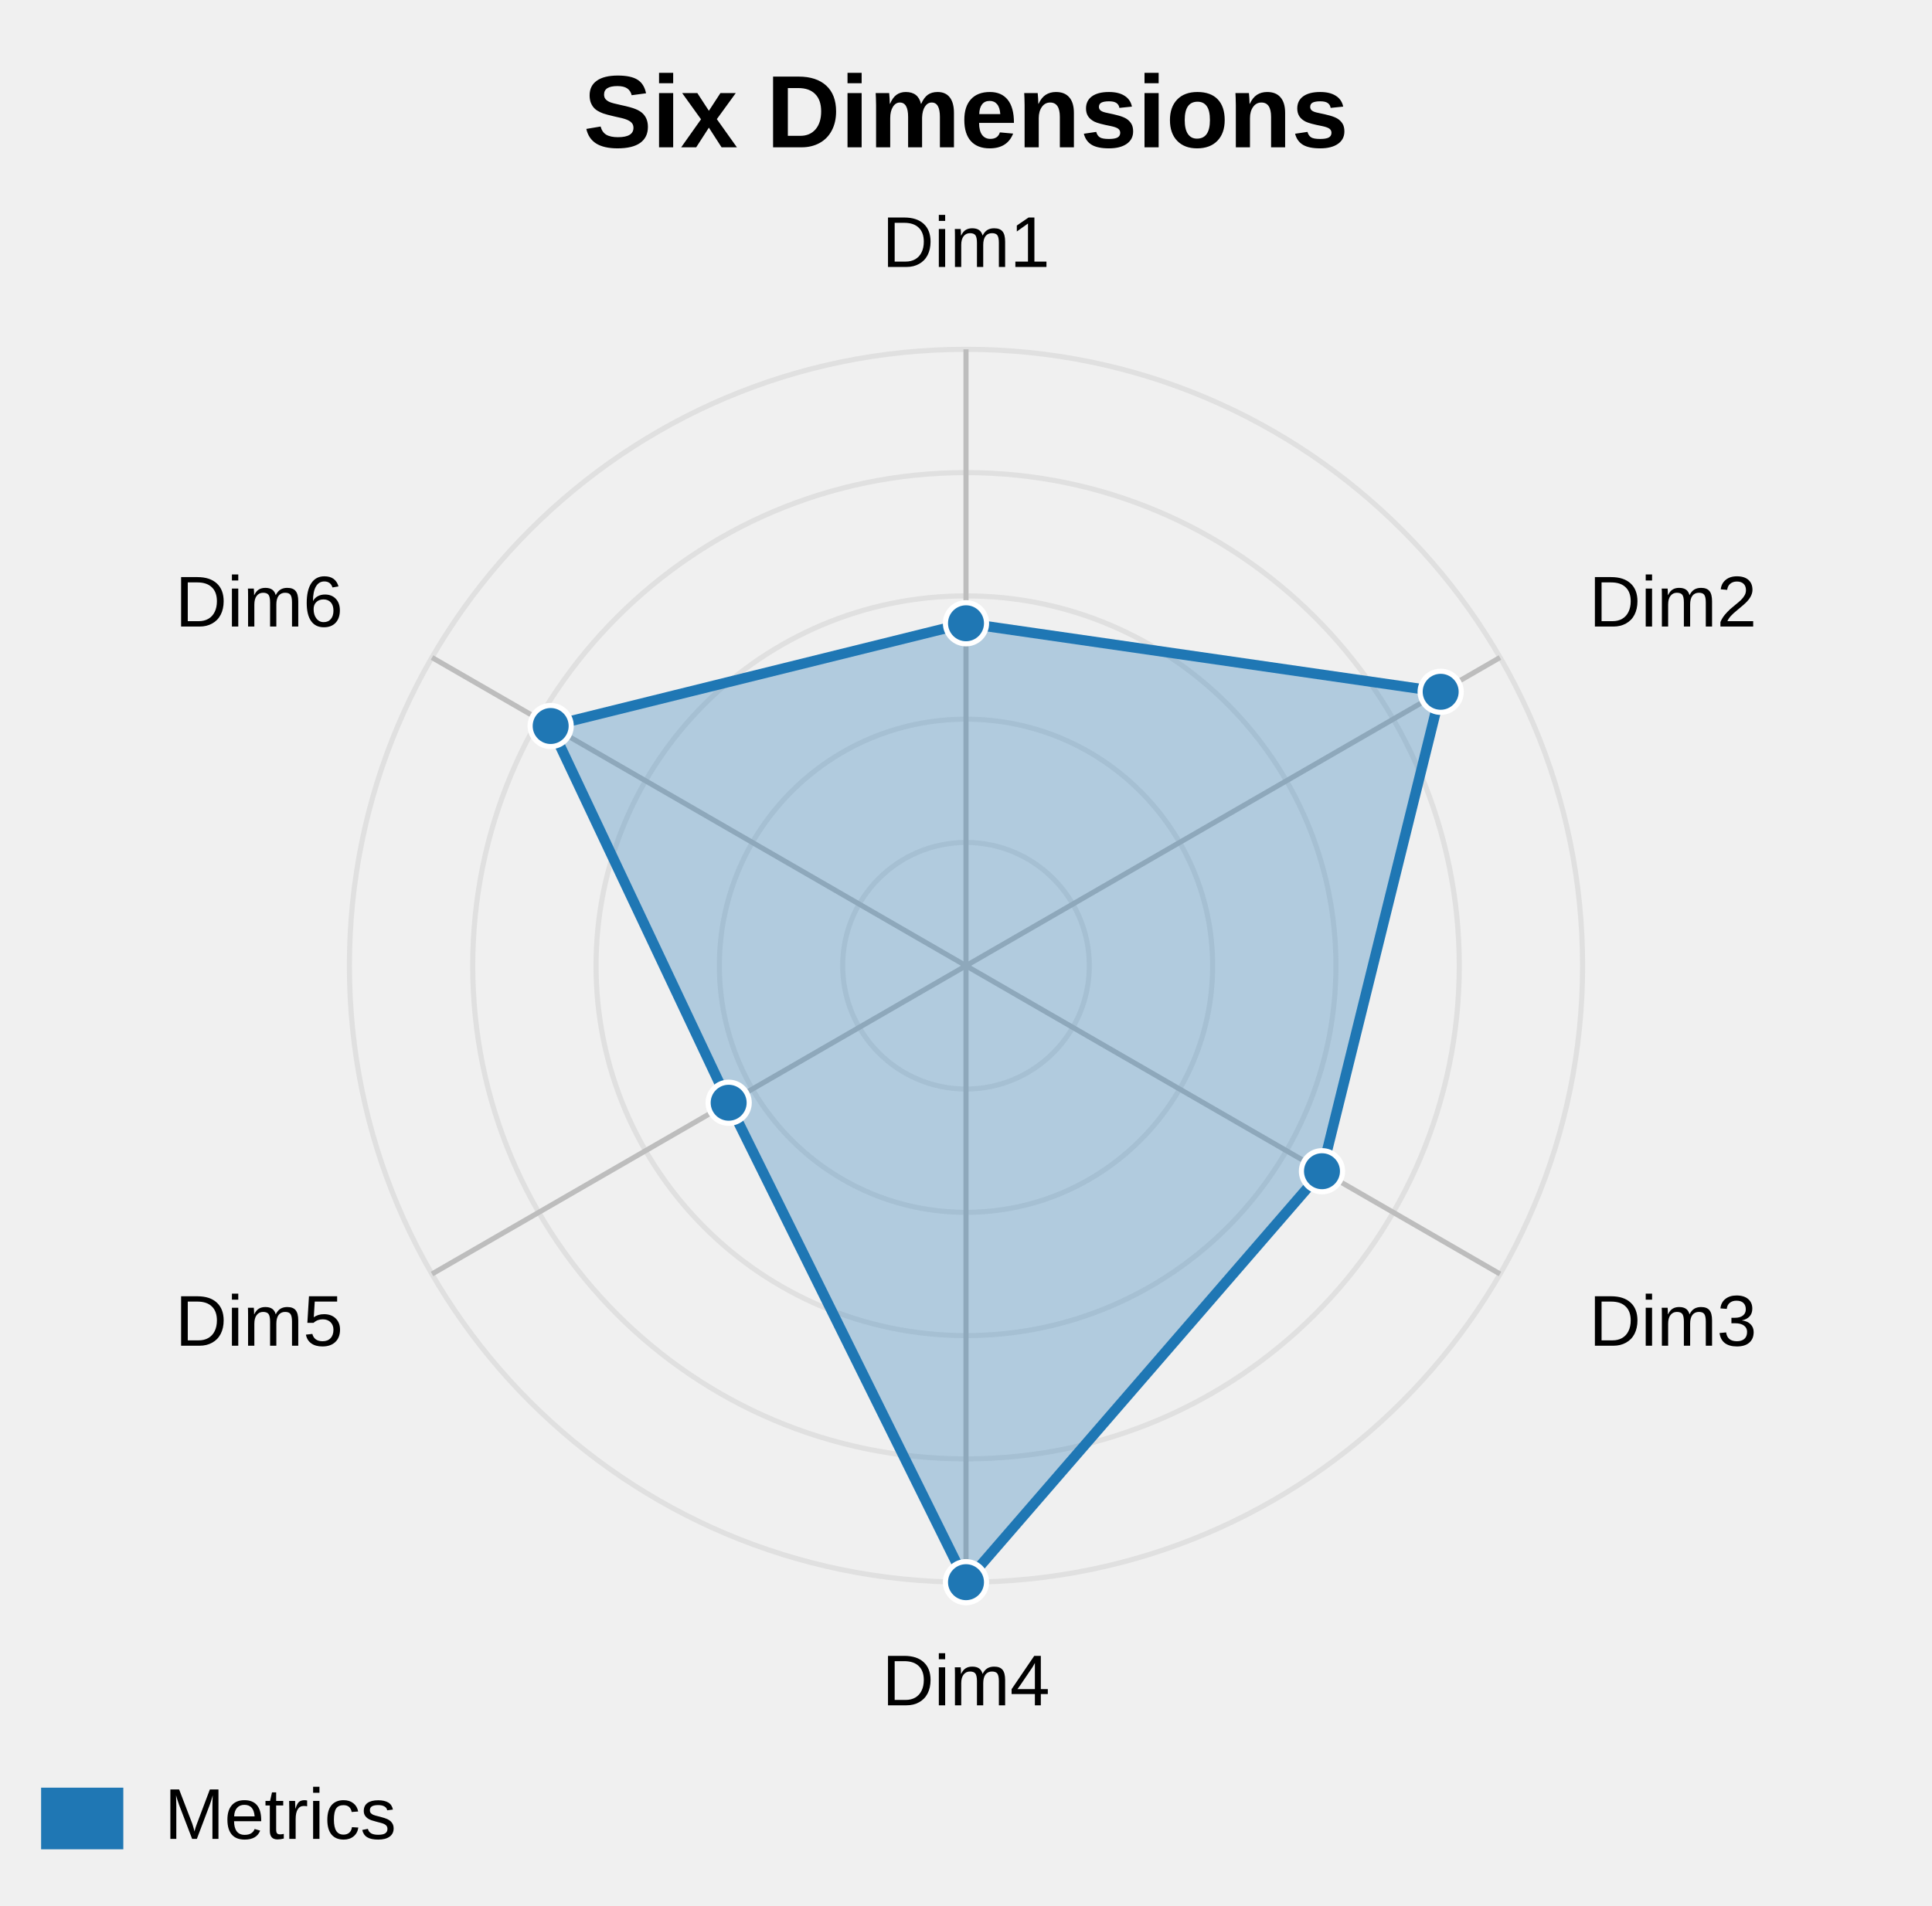
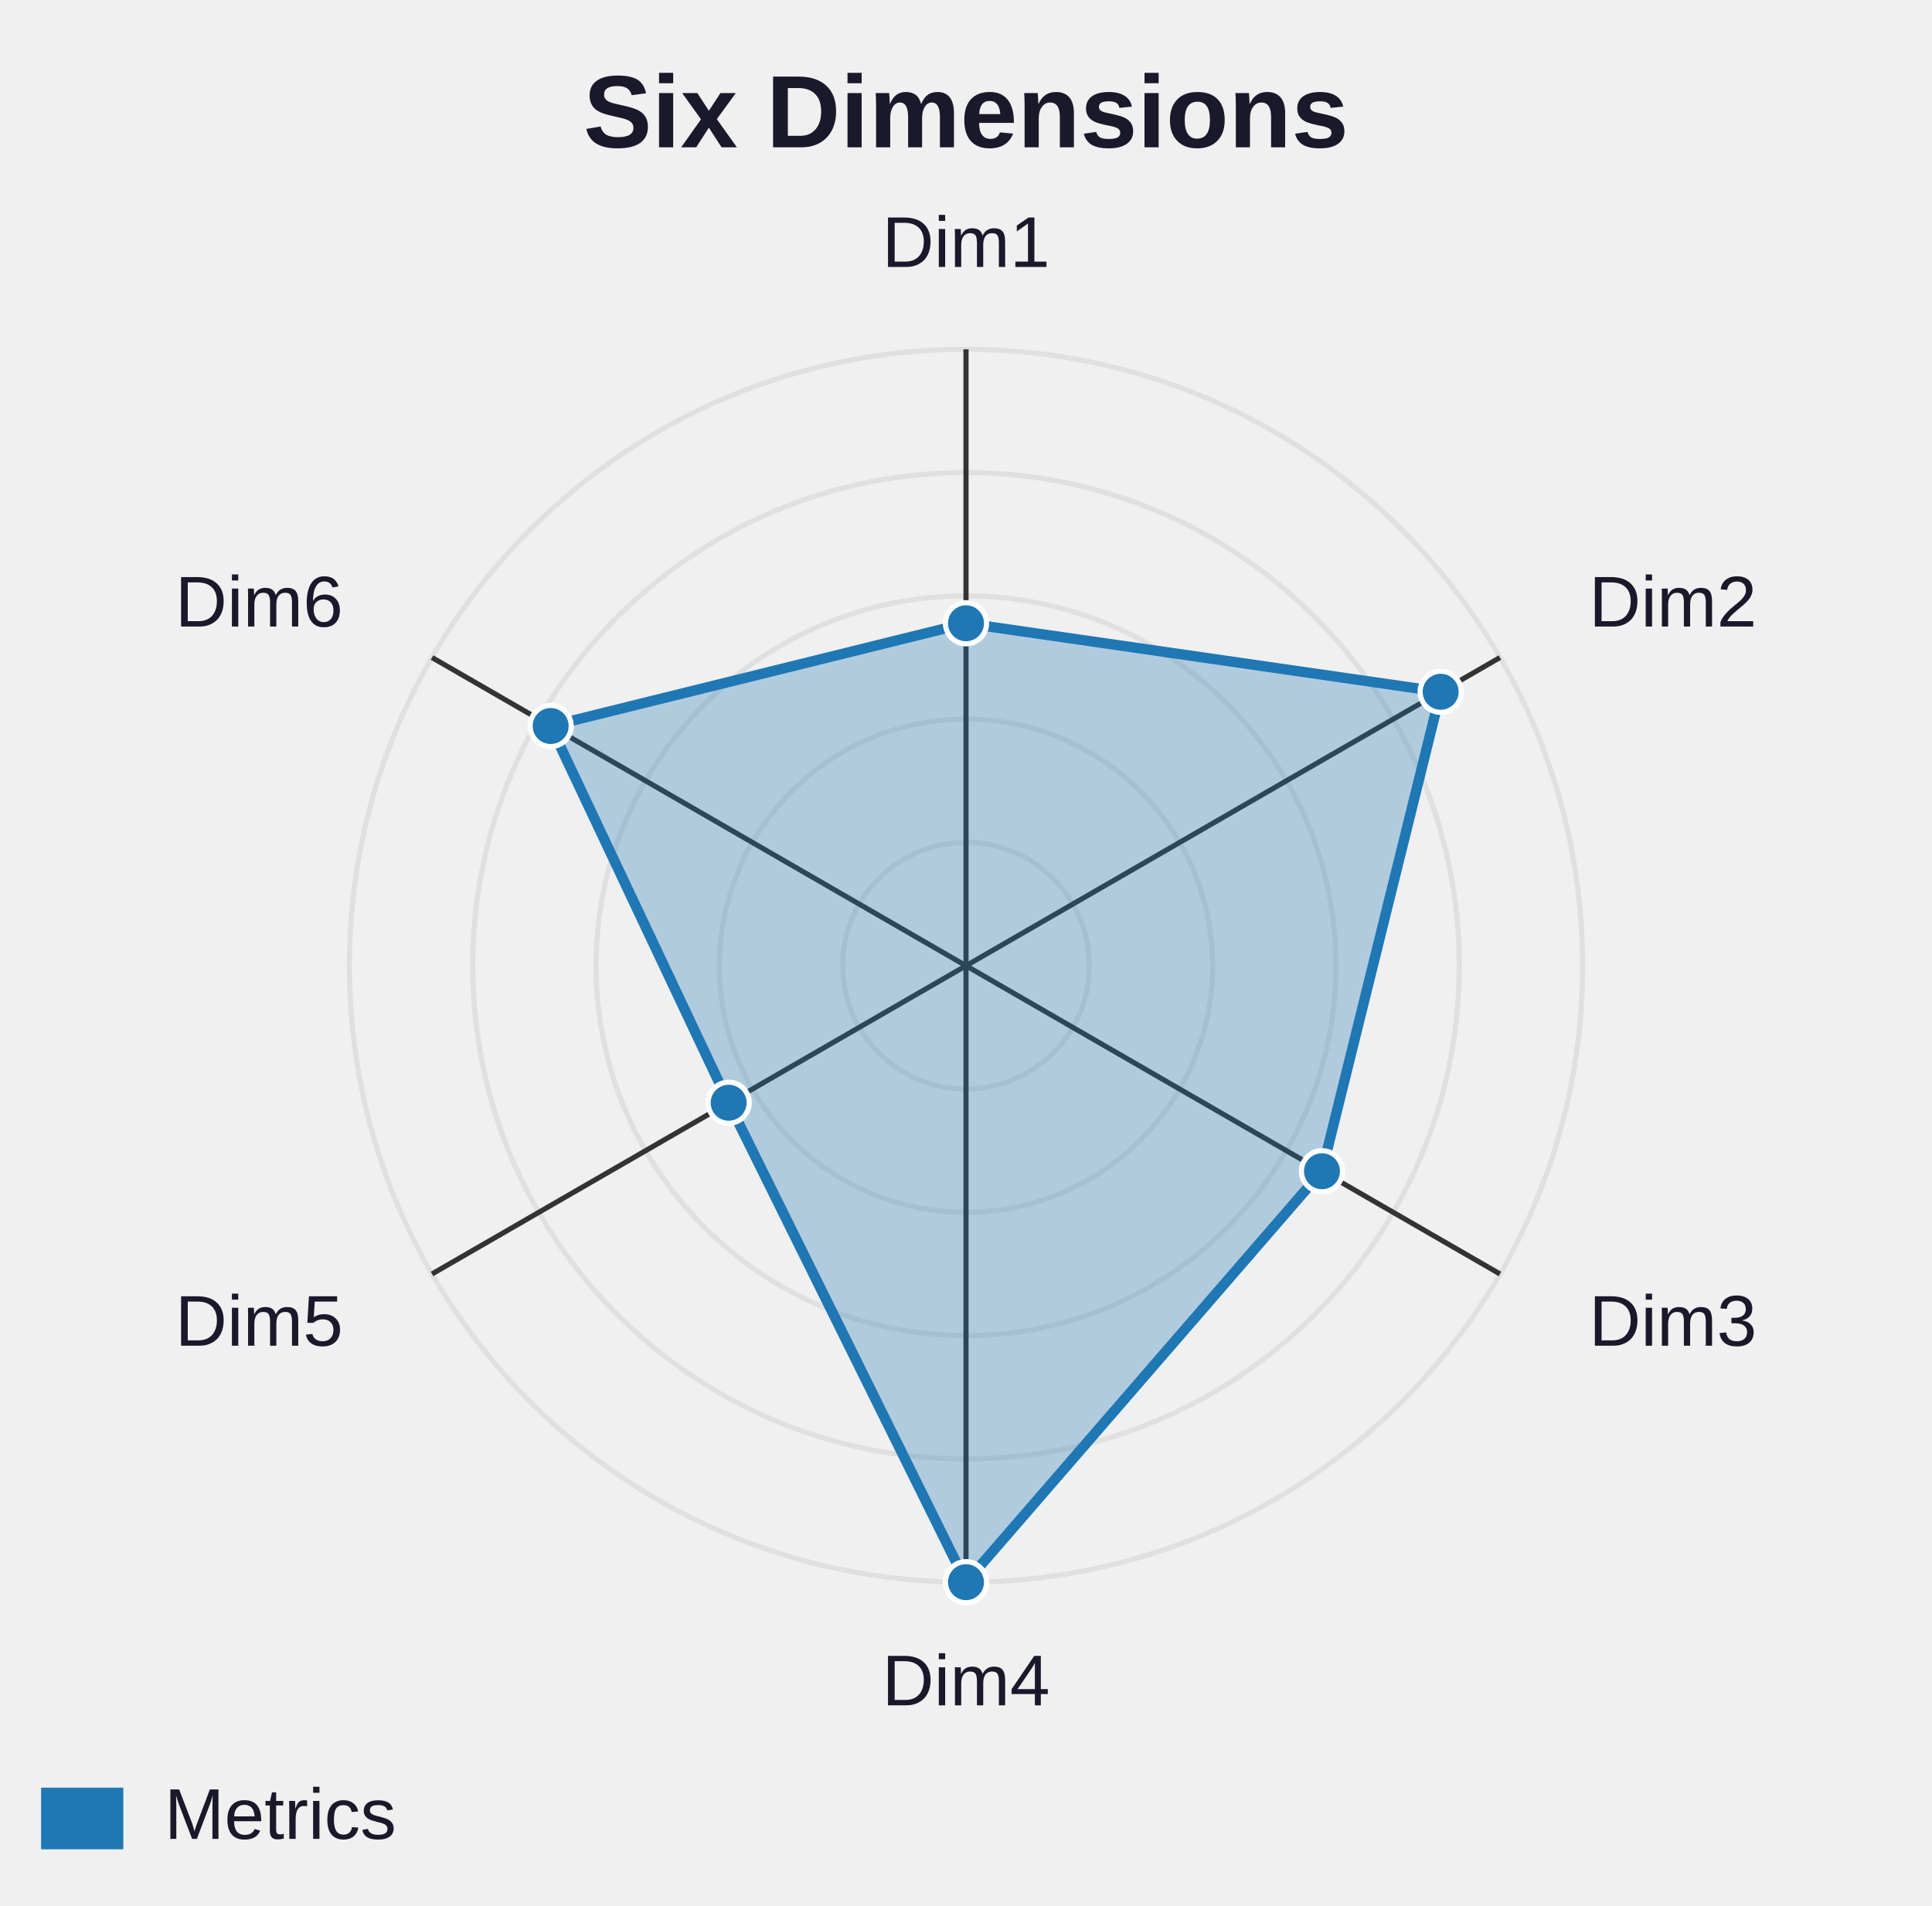
<svg xmlns="http://www.w3.org/2000/svg" id="mermaid-svg" width="100%" viewBox="0 0 376 371" style="max-width: 376px;" role="graphics-document document">
  <g transform="translate(8,8)">
-     <text x="180" y="15" text-anchor="middle" dominant-baseline="middle" font-size="20px" font-family="'trebuchet ms', verdana, arial, sans-serif" font-weight="bold">Six Dimensions</text>
-     <circle cx="180" cy="180" r="24" fill="none" stroke="#E0E0E0" stroke-width="1" />
-     <circle cx="180" cy="180" r="48" fill="none" stroke="#E0E0E0" stroke-width="1" />
-     <circle cx="180" cy="180" r="72" fill="none" stroke="#E0E0E0" stroke-width="1" />
-     <circle cx="180" cy="180" r="96" fill="none" stroke="#E0E0E0" stroke-width="1" />
-     <circle cx="180" cy="180" r="120" fill="none" stroke="#E0E0E0" stroke-width="1" />
-     <line x1="180" y1="180" x2="180" y2="60" stroke="#BDBDBD" stroke-width="1" />
-     <text x="180" y="40" text-anchor="middle" dominant-baseline="middle" font-size="14px" font-family="'trebuchet ms', verdana, arial, sans-serif">Dim1</text>
-     <line x1="180" y1="180" x2="283.92" y2="120" stroke="#BDBDBD" stroke-width="1" />
-     <text x="301.24" y="110" text-anchor="start" dominant-baseline="middle" font-size="14px" font-family="'trebuchet ms', verdana, arial, sans-serif">Dim2</text>
-     <line x1="180" y1="180" x2="283.92" y2="240" stroke="#BDBDBD" stroke-width="1" />
-     <text x="301.24" y="250" text-anchor="start" dominant-baseline="middle" font-size="14px" font-family="'trebuchet ms', verdana, arial, sans-serif">Dim3</text>
-     <line x1="180" y1="180" x2="180" y2="300" stroke="#BDBDBD" stroke-width="1" />
-     <text x="180" y="320" text-anchor="middle" dominant-baseline="middle" font-size="14px" font-family="'trebuchet ms', verdana, arial, sans-serif">Dim4</text>
-     <line x1="180" y1="180" x2="76.08" y2="240" stroke="#BDBDBD" stroke-width="1" />
-     <text x="58.76" y="250" text-anchor="end" dominant-baseline="middle" font-size="14px" font-family="'trebuchet ms', verdana, arial, sans-serif">Dim5</text>
-     <line x1="180" y1="180" x2="76.08" y2="120" stroke="#BDBDBD" stroke-width="1" />
-     <text x="58.76" y="110" text-anchor="end" dominant-baseline="middle" font-size="14px" font-family="'trebuchet ms', verdana, arial, sans-serif">Dim6</text>
+     <text x="180" y="15" text-anchor="middle" dominant-baseline="middle" font-size="20px" font-family="'trebuchet ms', verdana, arial, sans-serif" font-weight="bold" fill="#1a192b">Six Dimensions</text>
+     <circle cx="180" cy="180" r="24" fill="none" stroke="#e0e0e0" stroke-width="1" />
+     <circle cx="180" cy="180" r="48" fill="none" stroke="#e0e0e0" stroke-width="1" />
+     <circle cx="180" cy="180" r="72" fill="none" stroke="#e0e0e0" stroke-width="1" />
+     <circle cx="180" cy="180" r="96" fill="none" stroke="#e0e0e0" stroke-width="1" />
+     <circle cx="180" cy="180" r="120" fill="none" stroke="#e0e0e0" stroke-width="1" />
+     <line x1="180" y1="180" x2="180" y2="60" stroke="#333333" stroke-width="1" />
+     <text x="180" y="40" text-anchor="middle" dominant-baseline="middle" font-size="14px" font-family="'trebuchet ms', verdana, arial, sans-serif" fill="#1a192b">Dim1</text>
+     <line x1="180" y1="180" x2="283.92" y2="120" stroke="#333333" stroke-width="1" />
+     <text x="301.24" y="110" text-anchor="start" dominant-baseline="middle" font-size="14px" font-family="'trebuchet ms', verdana, arial, sans-serif" fill="#1a192b">Dim2</text>
+     <line x1="180" y1="180" x2="283.92" y2="240" stroke="#333333" stroke-width="1" />
+     <text x="301.24" y="250" text-anchor="start" dominant-baseline="middle" font-size="14px" font-family="'trebuchet ms', verdana, arial, sans-serif" fill="#1a192b">Dim3</text>
+     <line x1="180" y1="180" x2="180" y2="300" stroke="#333333" stroke-width="1" />
+     <text x="180" y="320" text-anchor="middle" dominant-baseline="middle" font-size="14px" font-family="'trebuchet ms', verdana, arial, sans-serif" fill="#1a192b">Dim4</text>
+     <line x1="180" y1="180" x2="76.08" y2="240" stroke="#333333" stroke-width="1" />
+     <text x="58.76" y="250" text-anchor="end" dominant-baseline="middle" font-size="14px" font-family="'trebuchet ms', verdana, arial, sans-serif" fill="#1a192b">Dim5</text>
+     <line x1="180" y1="180" x2="76.08" y2="120" stroke="#333333" stroke-width="1" />
+     <text x="58.76" y="110" text-anchor="end" dominant-baseline="middle" font-size="14px" font-family="'trebuchet ms', verdana, arial, sans-serif" fill="#1a192b">Dim6</text>
    <path d="M 180 113.33 L 272.38 126.67 L 249.28 220 L 180 300 L 133.81 206.67 L 99.17 133.33 Z" fill="rgba(31,119,180,0.3)" stroke="#1f77b4" stroke-width="2" />
-     <circle cx="180" cy="113.33" r="4" fill="#1f77b4" stroke="white" stroke-width="1" />
-     <circle cx="272.38" cy="126.67" r="4" fill="#1f77b4" stroke="white" stroke-width="1" />
-     <circle cx="249.28" cy="220" r="4" fill="#1f77b4" stroke="white" stroke-width="1" />
-     <circle cx="180" cy="300" r="4" fill="#1f77b4" stroke="white" stroke-width="1" />
-     <circle cx="133.81" cy="206.67" r="4" fill="#1f77b4" stroke="white" stroke-width="1" />
-     <circle cx="99.17" cy="133.33" r="4" fill="#1f77b4" stroke="white" stroke-width="1" />
+     <circle cx="180" cy="113.33" r="4" fill="#1f77b4" stroke="#ffffff" stroke-width="1" />
+     <circle cx="272.38" cy="126.67" r="4" fill="#1f77b4" stroke="#ffffff" stroke-width="1" />
+     <circle cx="249.28" cy="220" r="4" fill="#1f77b4" stroke="#ffffff" stroke-width="1" />
+     <circle cx="180" cy="300" r="4" fill="#1f77b4" stroke="#ffffff" stroke-width="1" />
+     <circle cx="133.81" cy="206.67" r="4" fill="#1f77b4" stroke="#ffffff" stroke-width="1" />
+     <circle cx="99.17" cy="133.33" r="4" fill="#1f77b4" stroke="#ffffff" stroke-width="1" />
    <rect x="0" y="340" width="16" height="12" fill="#1f77b4" />
-     <text x="24" y="346" text-anchor="start" dominant-baseline="middle" font-size="14px" font-family="'trebuchet ms', verdana, arial, sans-serif">Metrics</text>
+     <text x="24" y="346" text-anchor="start" dominant-baseline="middle" font-size="14px" font-family="'trebuchet ms', verdana, arial, sans-serif" fill="#1a192b">Metrics</text>
  </g>
</svg>
